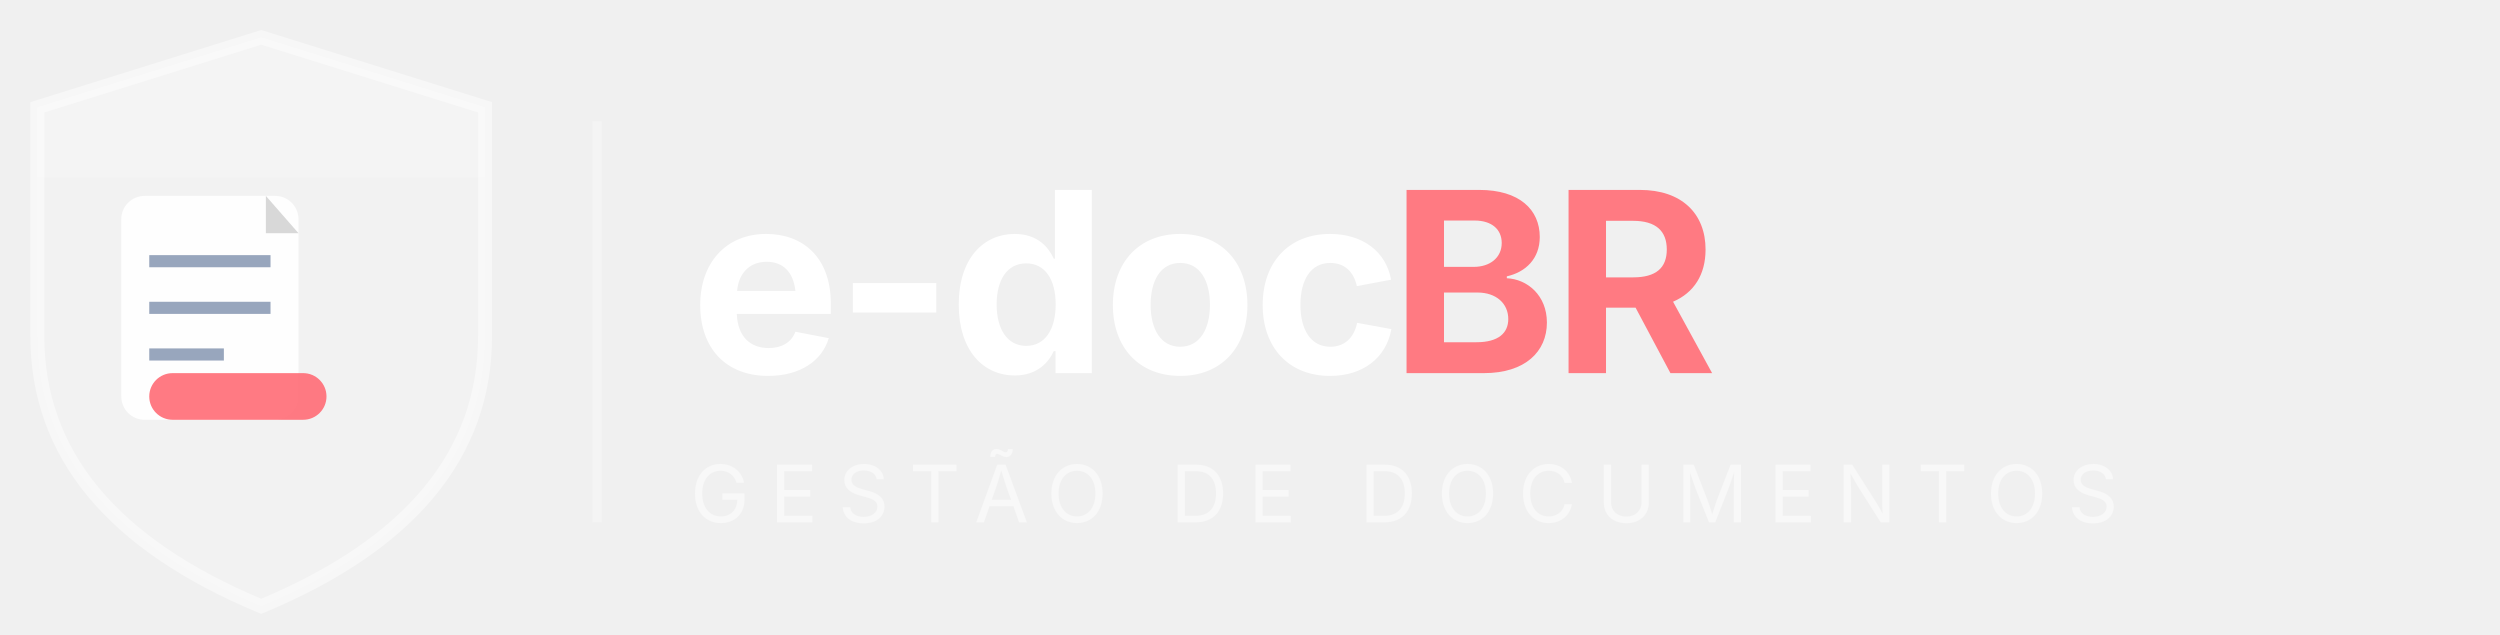
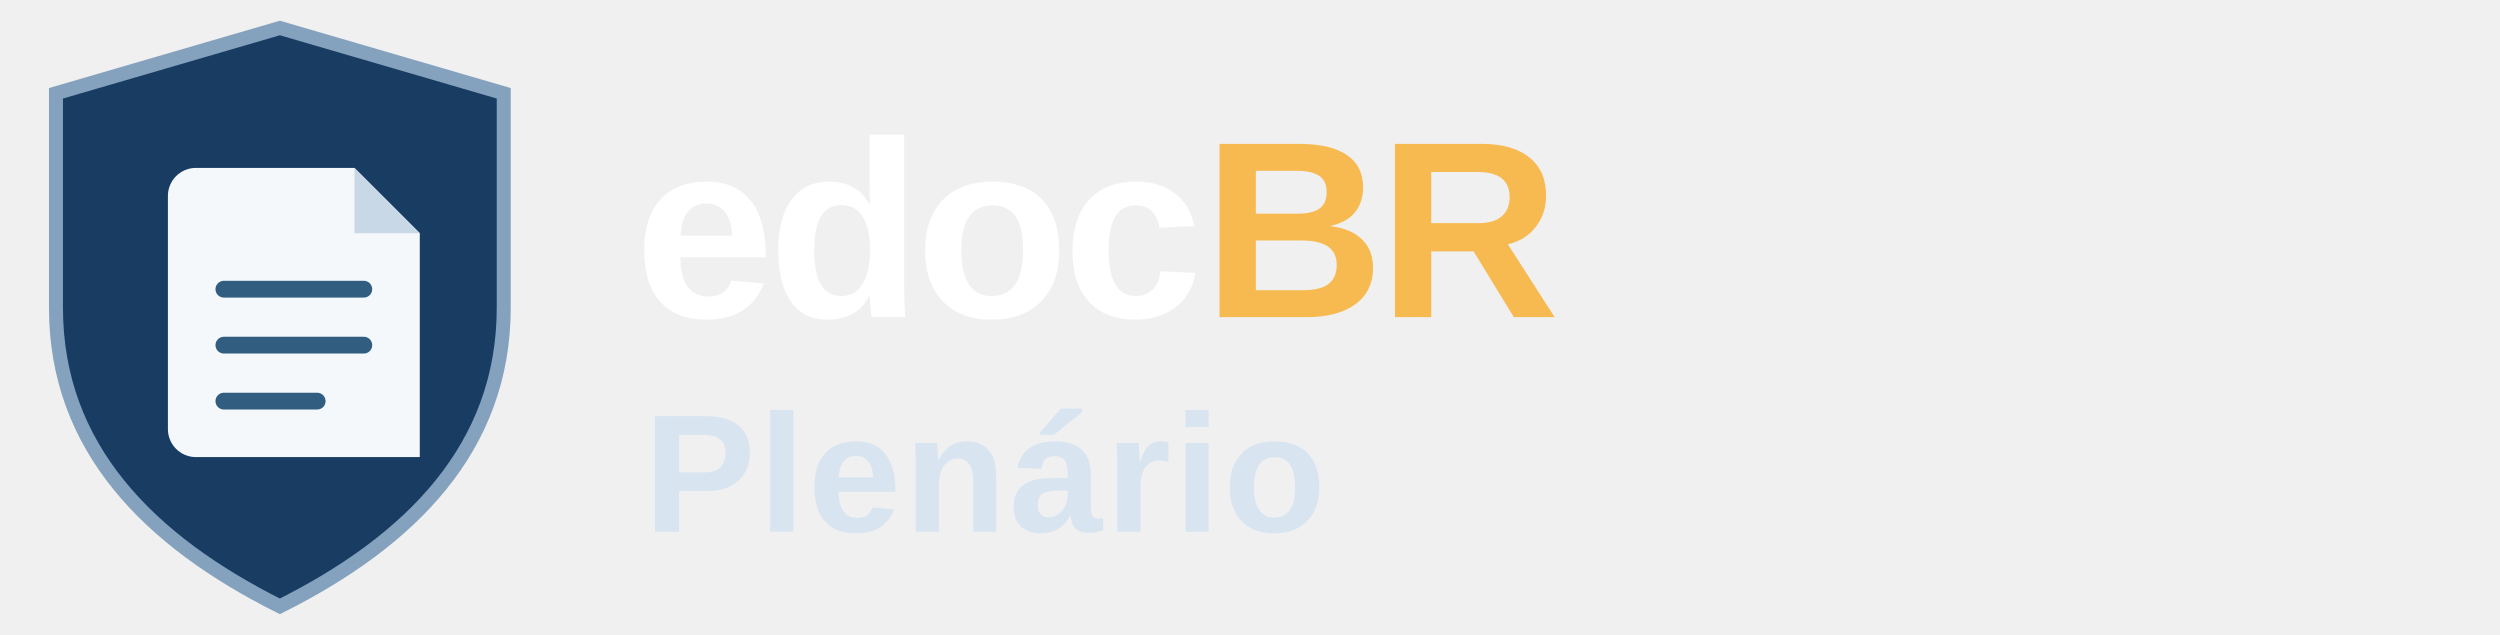
- <svg xmlns="http://www.w3.org/2000/svg" viewBox="0 0 268 68" width="268" height="68">
-   <g transform="translate(1, 3)">
-     <path d="M27 1 L51 8.5 L51 33 Q51 52 27 62 Q3 52 3 33 L3 8.5 Z" fill="rgba(255,255,255,0.15)" stroke="rgba(255,255,255,0.45)" stroke-width="1.5" />
-     <path d="M27 1 L51 8.5 L51 16 L3 16 L3 8.5 Z" fill="rgba(255,255,255,0.18)" />
-     <rect x="12" y="18" width="19" height="24" rx="2.5" fill="rgba(255,255,255,0.9)" />
-     <path d="M27.5 18 L31 22 L27.5 22 Z" fill="rgba(0,0,0,0.15)" />
-     <line x1="15" y1="25" x2="28" y2="25" stroke="#1D3C6E" stroke-width="1.3" opacity="0.45" />
-     <line x1="15" y1="30" x2="28" y2="30" stroke="#1D3C6E" stroke-width="1.3" opacity="0.45" />
-     <line x1="15" y1="35" x2="23" y2="35" stroke="#1D3C6E" stroke-width="1.3" opacity="0.45" />
-     <rect x="15" y="37" width="19" height="5" rx="2.5" fill="#FF6B75" opacity="0.9" />
-   </g>
-   <line x1="64" y1="13" x2="64" y2="56" stroke="rgba(255,255,255,0.25)" stroke-width="1" />
-   <text x="74" y="40" font-family="'Segoe UI','Inter',system-ui,Arial,sans-serif" font-size="27" font-weight="700" fill="#ffffff" letter-spacing="-0.5">e-doc</text>
-   <text x="149" y="40" font-family="'Segoe UI','Inter',system-ui,Arial,sans-serif" font-size="27" font-weight="700" fill="#FF7A82" letter-spacing="-0.5">BR</text>
-   <text x="74" y="56" font-family="'Segoe UI','Inter',system-ui,Arial,sans-serif" font-size="8.5" fill="rgba(255,255,255,0.5)" letter-spacing="2.2">GESTÃO DE DOCUMENTOS</text>
+ <svg xmlns="http://www.w3.org/2000/svg" viewBox="0 0 268 68" role="img" aria-label="edocBR Plenário">
+   <path d="M30 3 54 10v23c0 15-10 25-24 32C16 58 6 48 6 33V10L30 3Z" fill="#193c62" stroke="#84a1bd" stroke-width="1.5" />
+   <path d="M21 18h17l7 7v24H21a3 3 0 0 1-3-3V21a3 3 0 0 1 3-3Z" fill="#f5f8fb" />
+   <path d="M38 18v7h7" fill="#c8d8e7" />
+   <path d="M24 31h15M24 37h15M24 43h10" stroke="#315d81" stroke-width="1.8" stroke-linecap="round" />
+   <text x="68" y="34" fill="#ffffff" font-family="Arial,Helvetica,sans-serif" font-size="27" font-weight="700" letter-spacing="-.7">edoc<tspan fill="#f7ba50">BR</tspan>
+   </text>
+   <text x="69" y="57" fill="#d8e5f1" font-family="Arial,Helvetica,sans-serif" font-size="18" font-weight="600" letter-spacing=".3">Plenário</text>
</svg>
